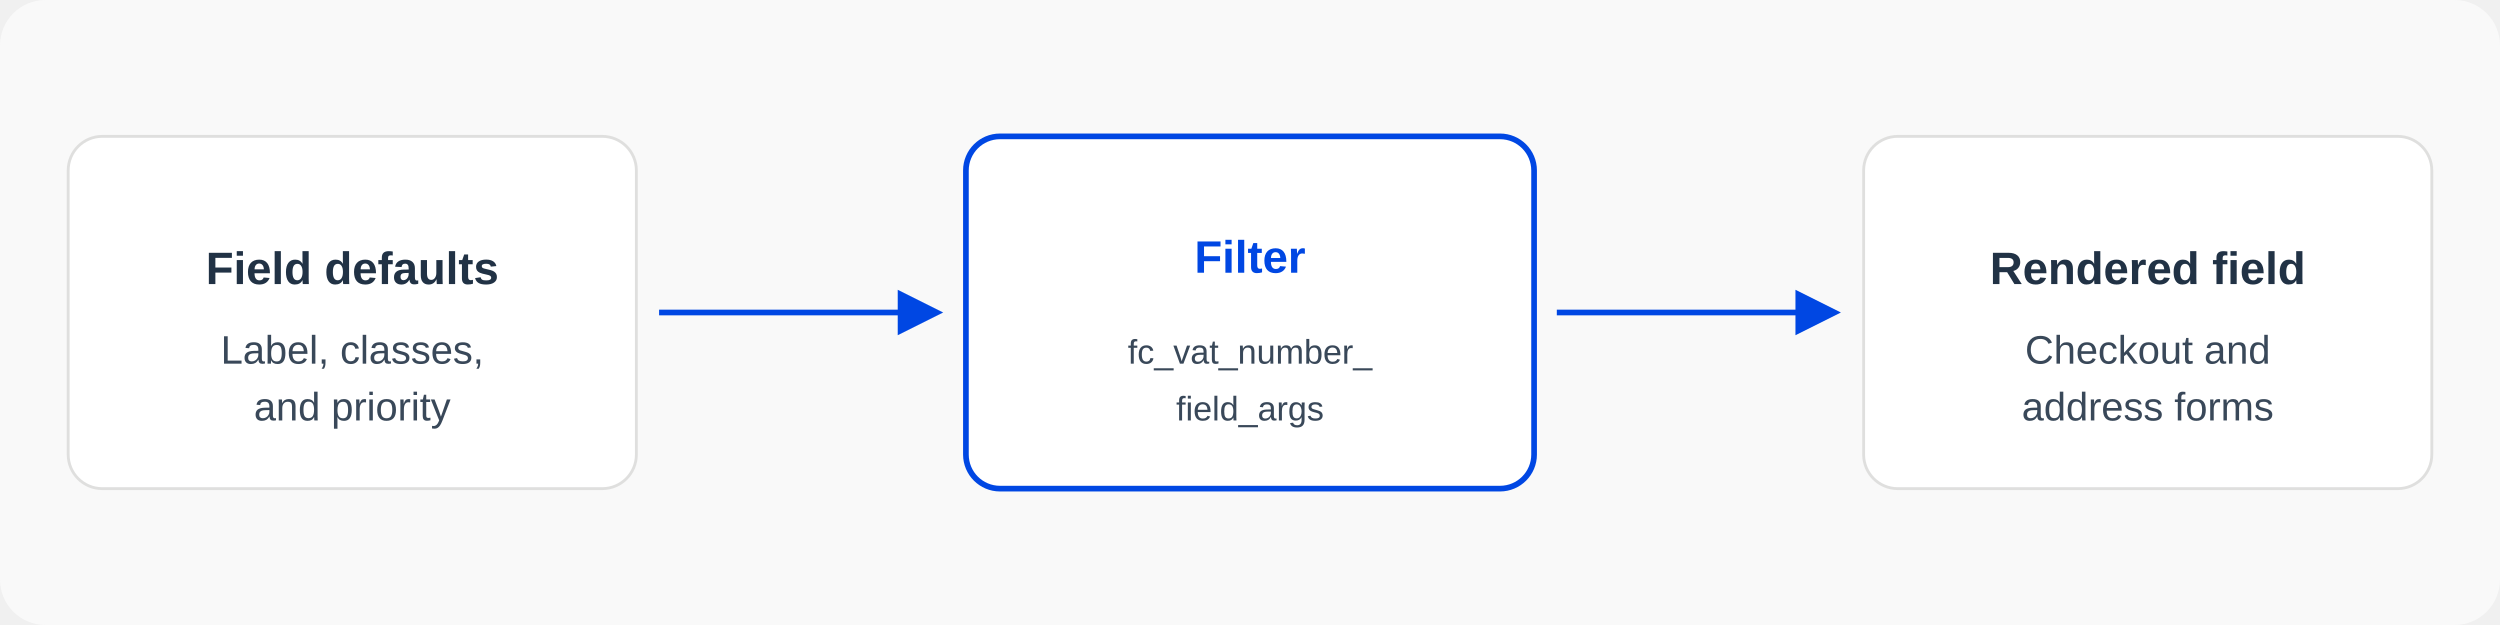
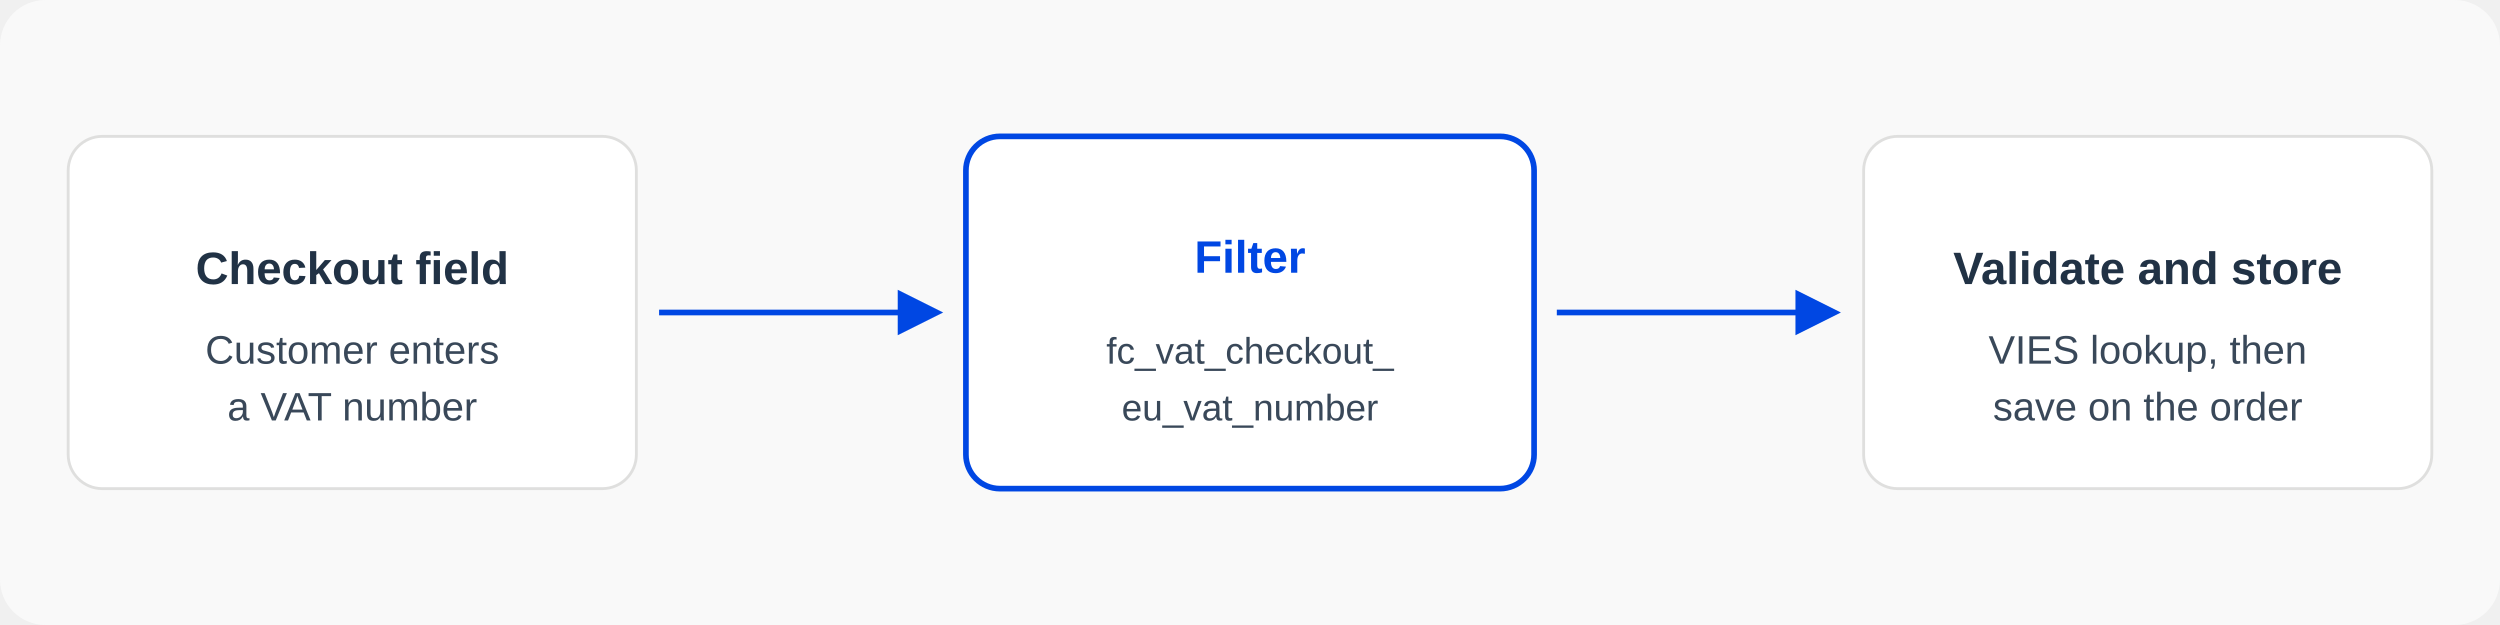
<svg xmlns="http://www.w3.org/2000/svg" width="880" height="220" viewBox="0 0 880 220" role="img" aria-labelledby="title desc">
  <rect width="880" height="220" rx="16" fill="#f9f9f9" />
  <rect x="24" y="48" width="200" height="124" rx="12" fill="#ffffff" stroke="#dfdfde" />
  <rect x="340" y="48" width="200" height="124" rx="12" fill="#ffffff" stroke="#0047e3" stroke-width="2" />
  <rect x="656" y="48" width="200" height="124" rx="12" fill="#ffffff" stroke="#dfdfde" />
-   <text x="124" y="100" text-anchor="middle" font-family="Arial, sans-serif" font-size="16" font-weight="700" fill="#213245">Field defaults</text>
-   <text x="124" y="128" text-anchor="middle" font-family="Arial, sans-serif" font-size="14" fill="#394859">Label, classes,</text>
-   <text x="124" y="148" text-anchor="middle" font-family="Arial, sans-serif" font-size="14" fill="#394859">and priority</text>
+   <text x="124" y="100" text-anchor="middle" font-family="Arial, sans-serif" font-size="16" font-weight="700" fill="#213245">Checkout field</text>
+   <text x="124" y="128" text-anchor="middle" font-family="Arial, sans-serif" font-size="14" fill="#394859">Customer enters</text>
+   <text x="124" y="148" text-anchor="middle" font-family="Arial, sans-serif" font-size="14" fill="#394859">a VAT number</text>
  <text x="440" y="96" text-anchor="middle" font-family="Arial, sans-serif" font-size="16" font-weight="700" fill="#0047e3">Filter</text>
-   <text x="440" y="128" text-anchor="middle" font-family="Arial, sans-serif" font-size="12" fill="#394859">fc_vat_number_</text>
-   <text x="440" y="148" text-anchor="middle" font-family="Arial, sans-serif" font-size="12" fill="#394859">field_args</text>
-   <text x="756" y="100" text-anchor="middle" font-family="Arial, sans-serif" font-size="16" font-weight="700" fill="#213245">Rendered field</text>
-   <text x="756" y="128" text-anchor="middle" font-family="Arial, sans-serif" font-size="14" fill="#394859">Checkout and</text>
-   <text x="756" y="148" text-anchor="middle" font-family="Arial, sans-serif" font-size="14" fill="#394859">address forms</text>
+   <text x="440" y="128" text-anchor="middle" font-family="Arial, sans-serif" font-size="13" fill="#394859">fc_vat_checkout_</text>
+   <text x="440" y="148" text-anchor="middle" font-family="Arial, sans-serif" font-size="13" fill="#394859">eu_vat_number</text>
+   <text x="756" y="100" text-anchor="middle" font-family="Arial, sans-serif" font-size="16" font-weight="700" fill="#213245">Validate and store</text>
+   <text x="756" y="128" text-anchor="middle" font-family="Arial, sans-serif" font-size="14" fill="#394859">VIES lookup, then</text>
+   <text x="756" y="148" text-anchor="middle" font-family="Arial, sans-serif" font-size="14" fill="#394859">save on the order</text>
  <path d="M232 110 H328" stroke="#0047e3" stroke-width="2" marker-end="url(#arrow)" />
  <path d="M548 110 H644" stroke="#0047e3" stroke-width="2" marker-end="url(#arrow)" />
  <defs>
    <marker id="arrow" markerWidth="8" markerHeight="8" refX="6" refY="4" orient="auto">
      <path d="M0 0 L8 4 L0 8 Z" fill="#0047e3" />
    </marker>
  </defs>
</svg>
